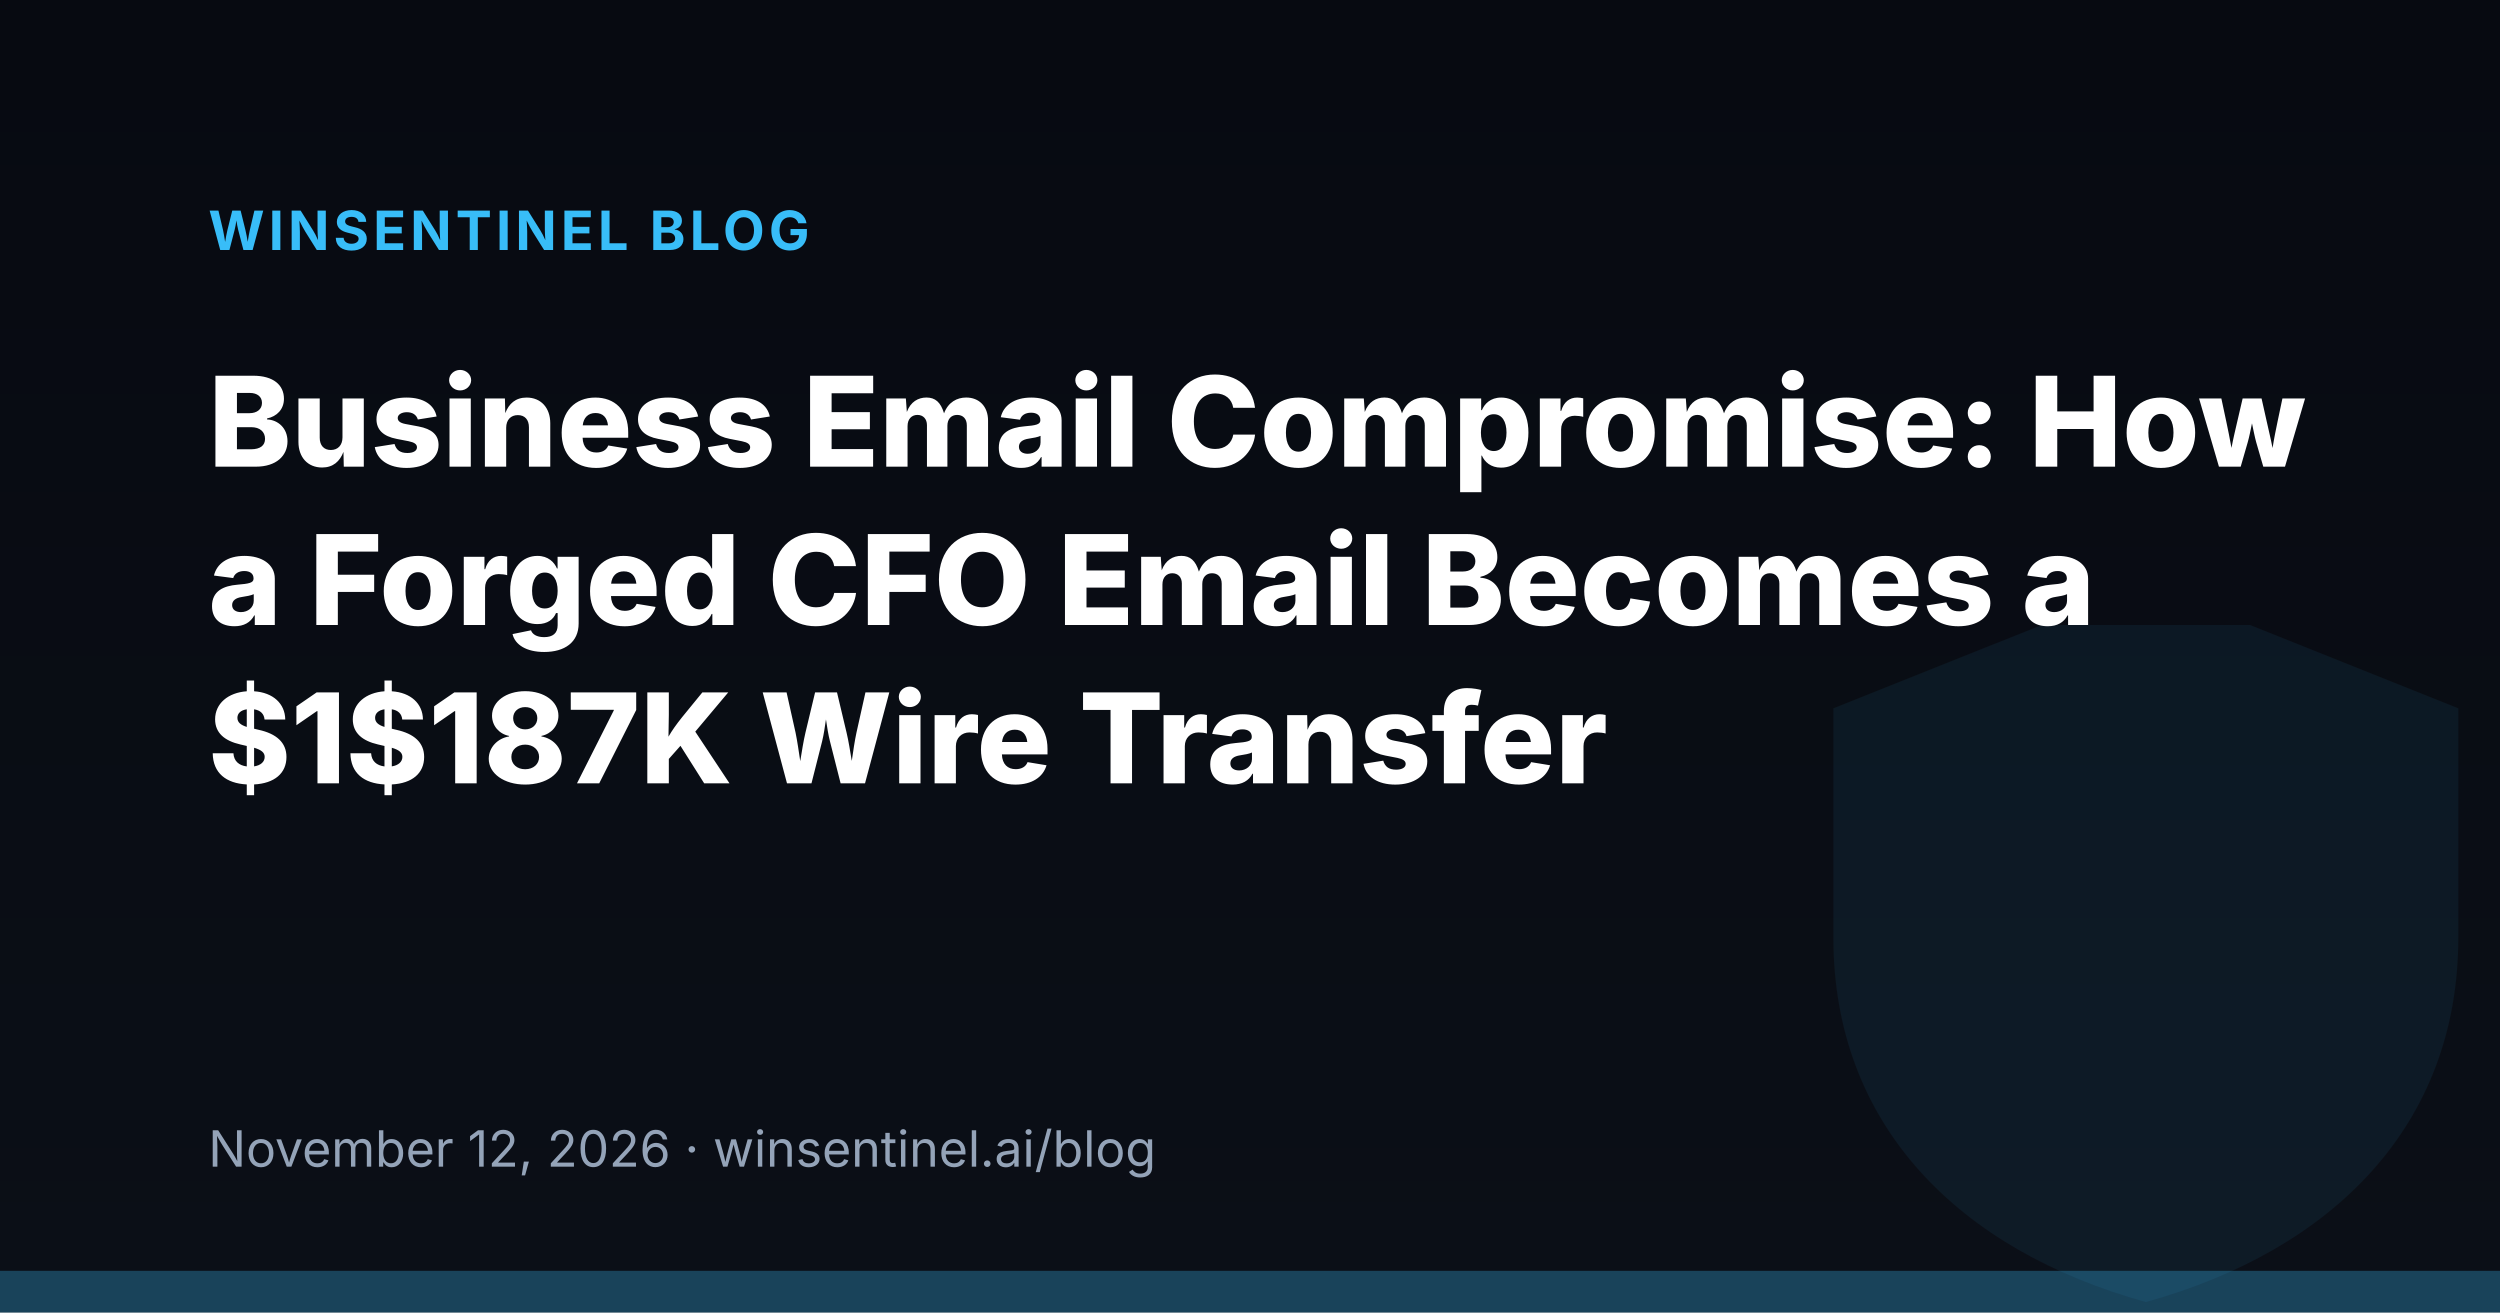
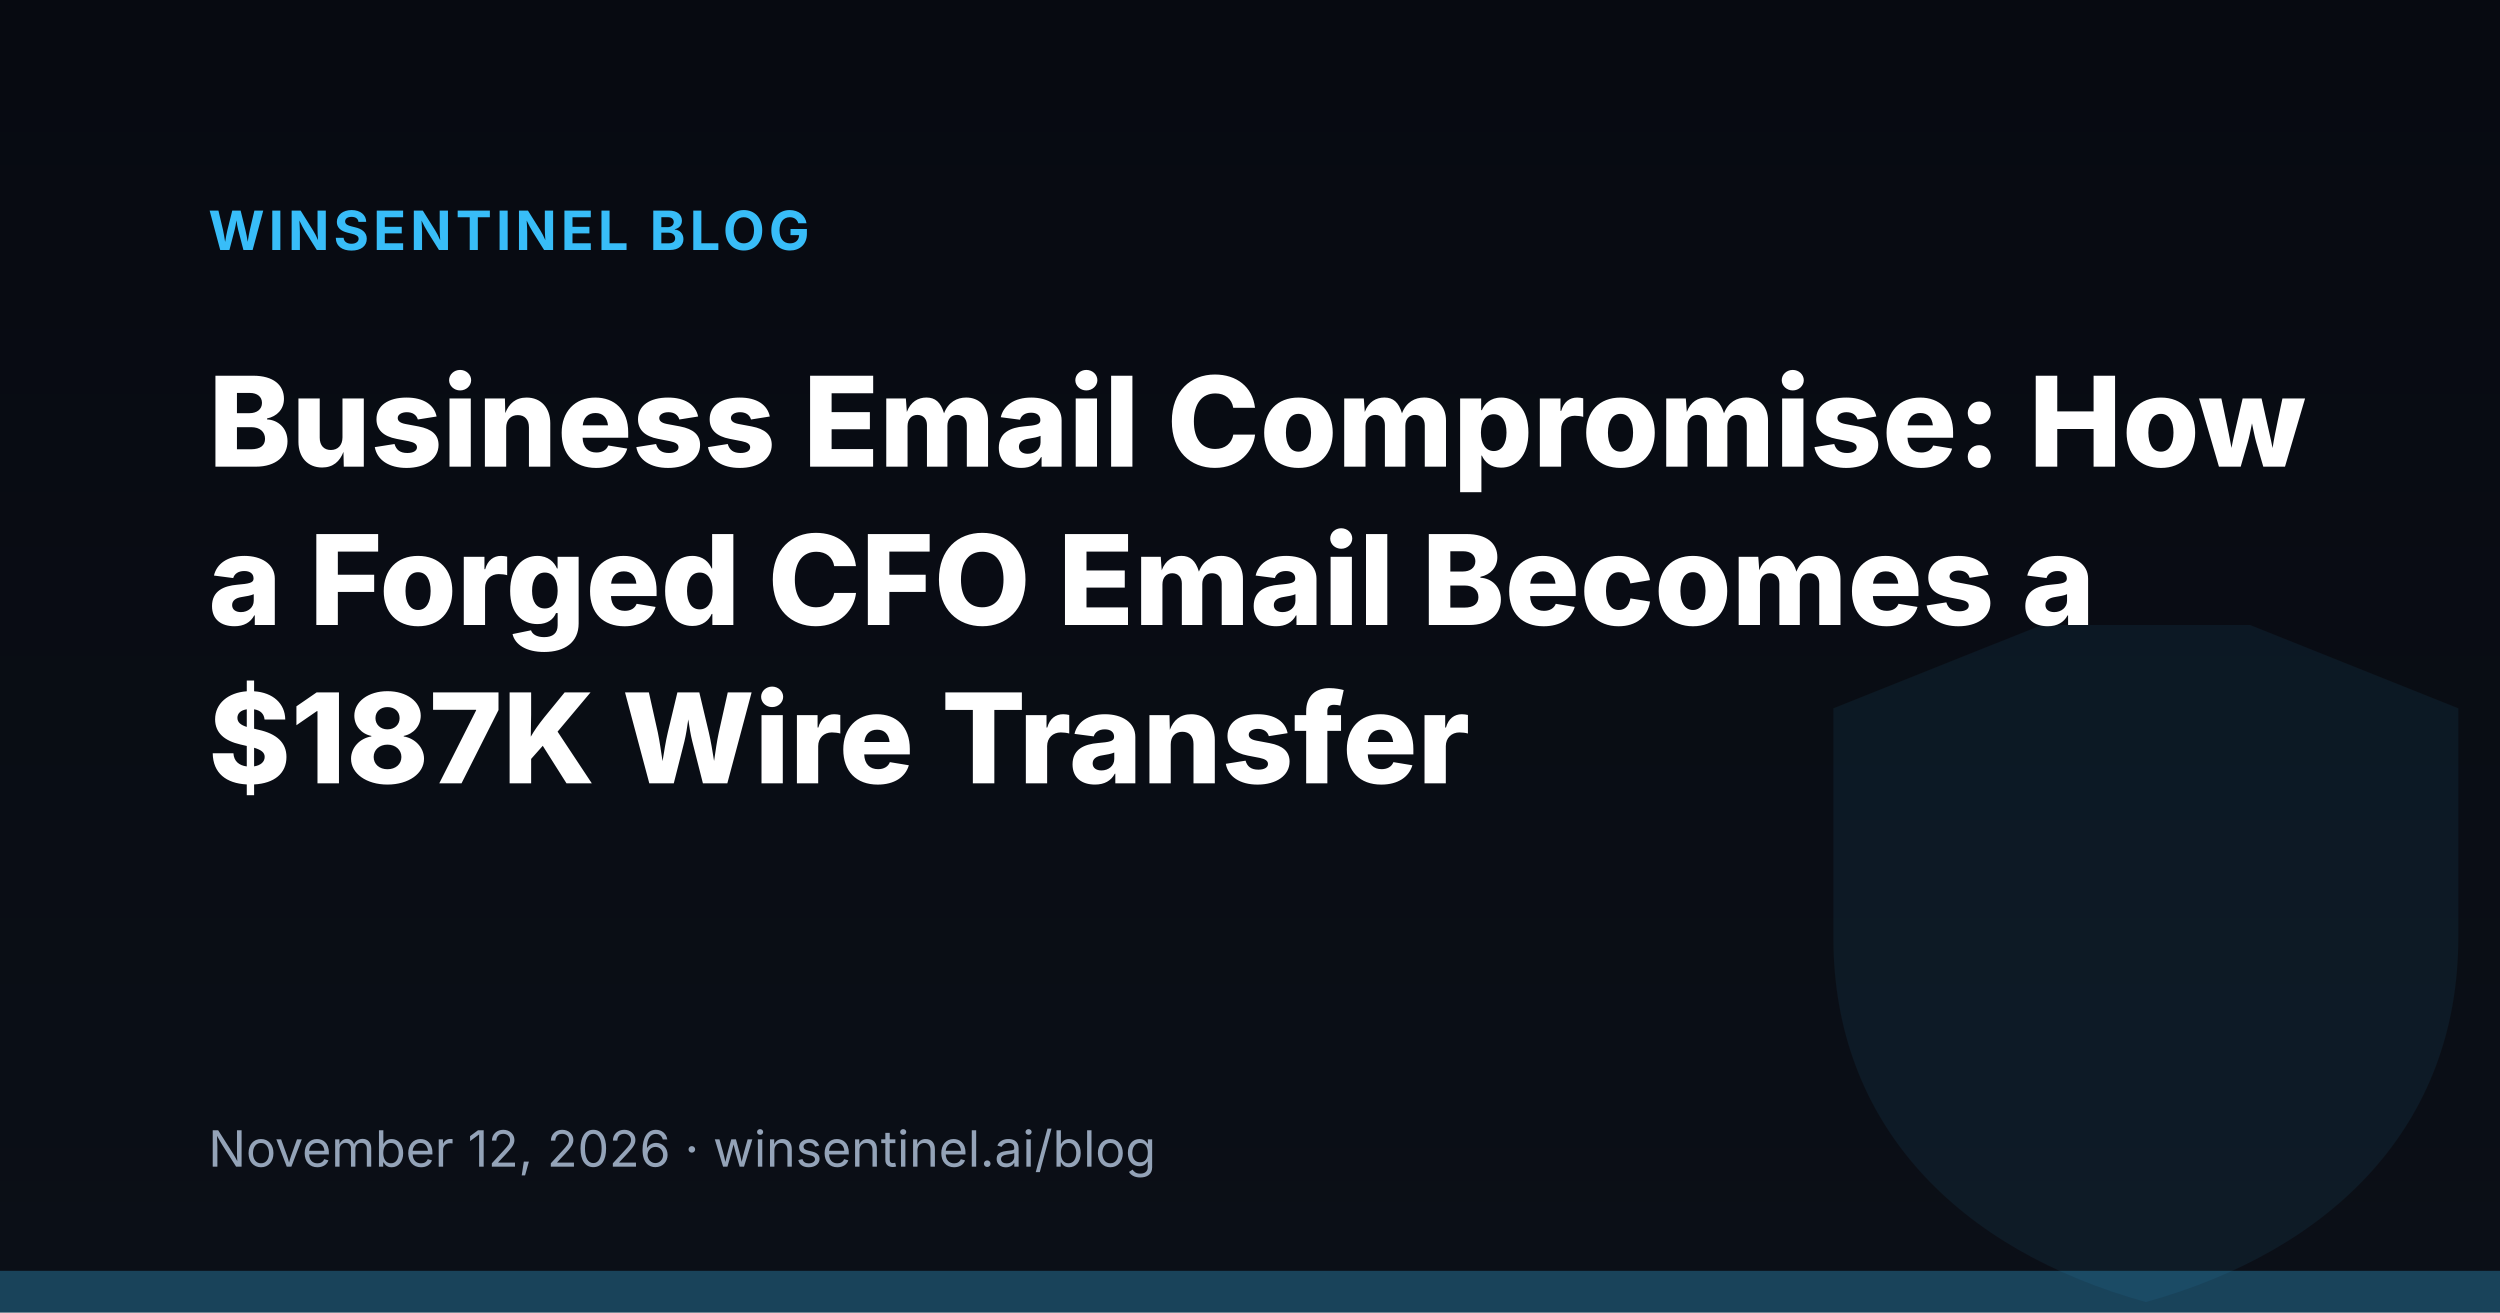
<svg xmlns="http://www.w3.org/2000/svg" width="1200" height="630" viewBox="0 0 1200 630">
  <defs>
    <linearGradient id="bg" x1="0%" y1="0%" x2="0%" y2="100%">
      <stop offset="0%" stop-color="#070a11" />
      <stop offset="100%" stop-color="#0b0f17" />
    </linearGradient>
  </defs>
  <rect width="1200" height="630" fill="url(#bg)" />
  <path d="M980 300 880 340v110c0 90 60 150 150 175 90-25 150-85 150-175V340l-100-40z" fill="#38bdf8" opacity="0.07" />
  <text x="100" y="120" font-family="Inter, system-ui, sans-serif" font-size="26" font-weight="700" letter-spacing="2" fill="#38bdf8">WINSENTINEL BLOG</text>
  <text font-family="Inter, system-ui, sans-serif" font-size="60" font-weight="800" fill="#ffffff">
    <tspan x="100" y="224">Business Email Compromise: How</tspan>
    <tspan x="100" y="300">a Forged CFO Email Becomes a</tspan>
-     <tspan x="100" y="376">$1$187K Wire Transfer</tspan>
+     <tspan x="100" y="376">$187K Wire Transfer</tspan>
  </text>
  <text x="100" y="560" font-family="Inter, system-ui, sans-serif" font-size="24" fill="#94a3b8">November 12, 2026  ·  winsentinel.ai/blog</text>
  <rect x="0" y="610" width="1200" height="20" fill="#38bdf8" opacity="0.3" />
</svg>
